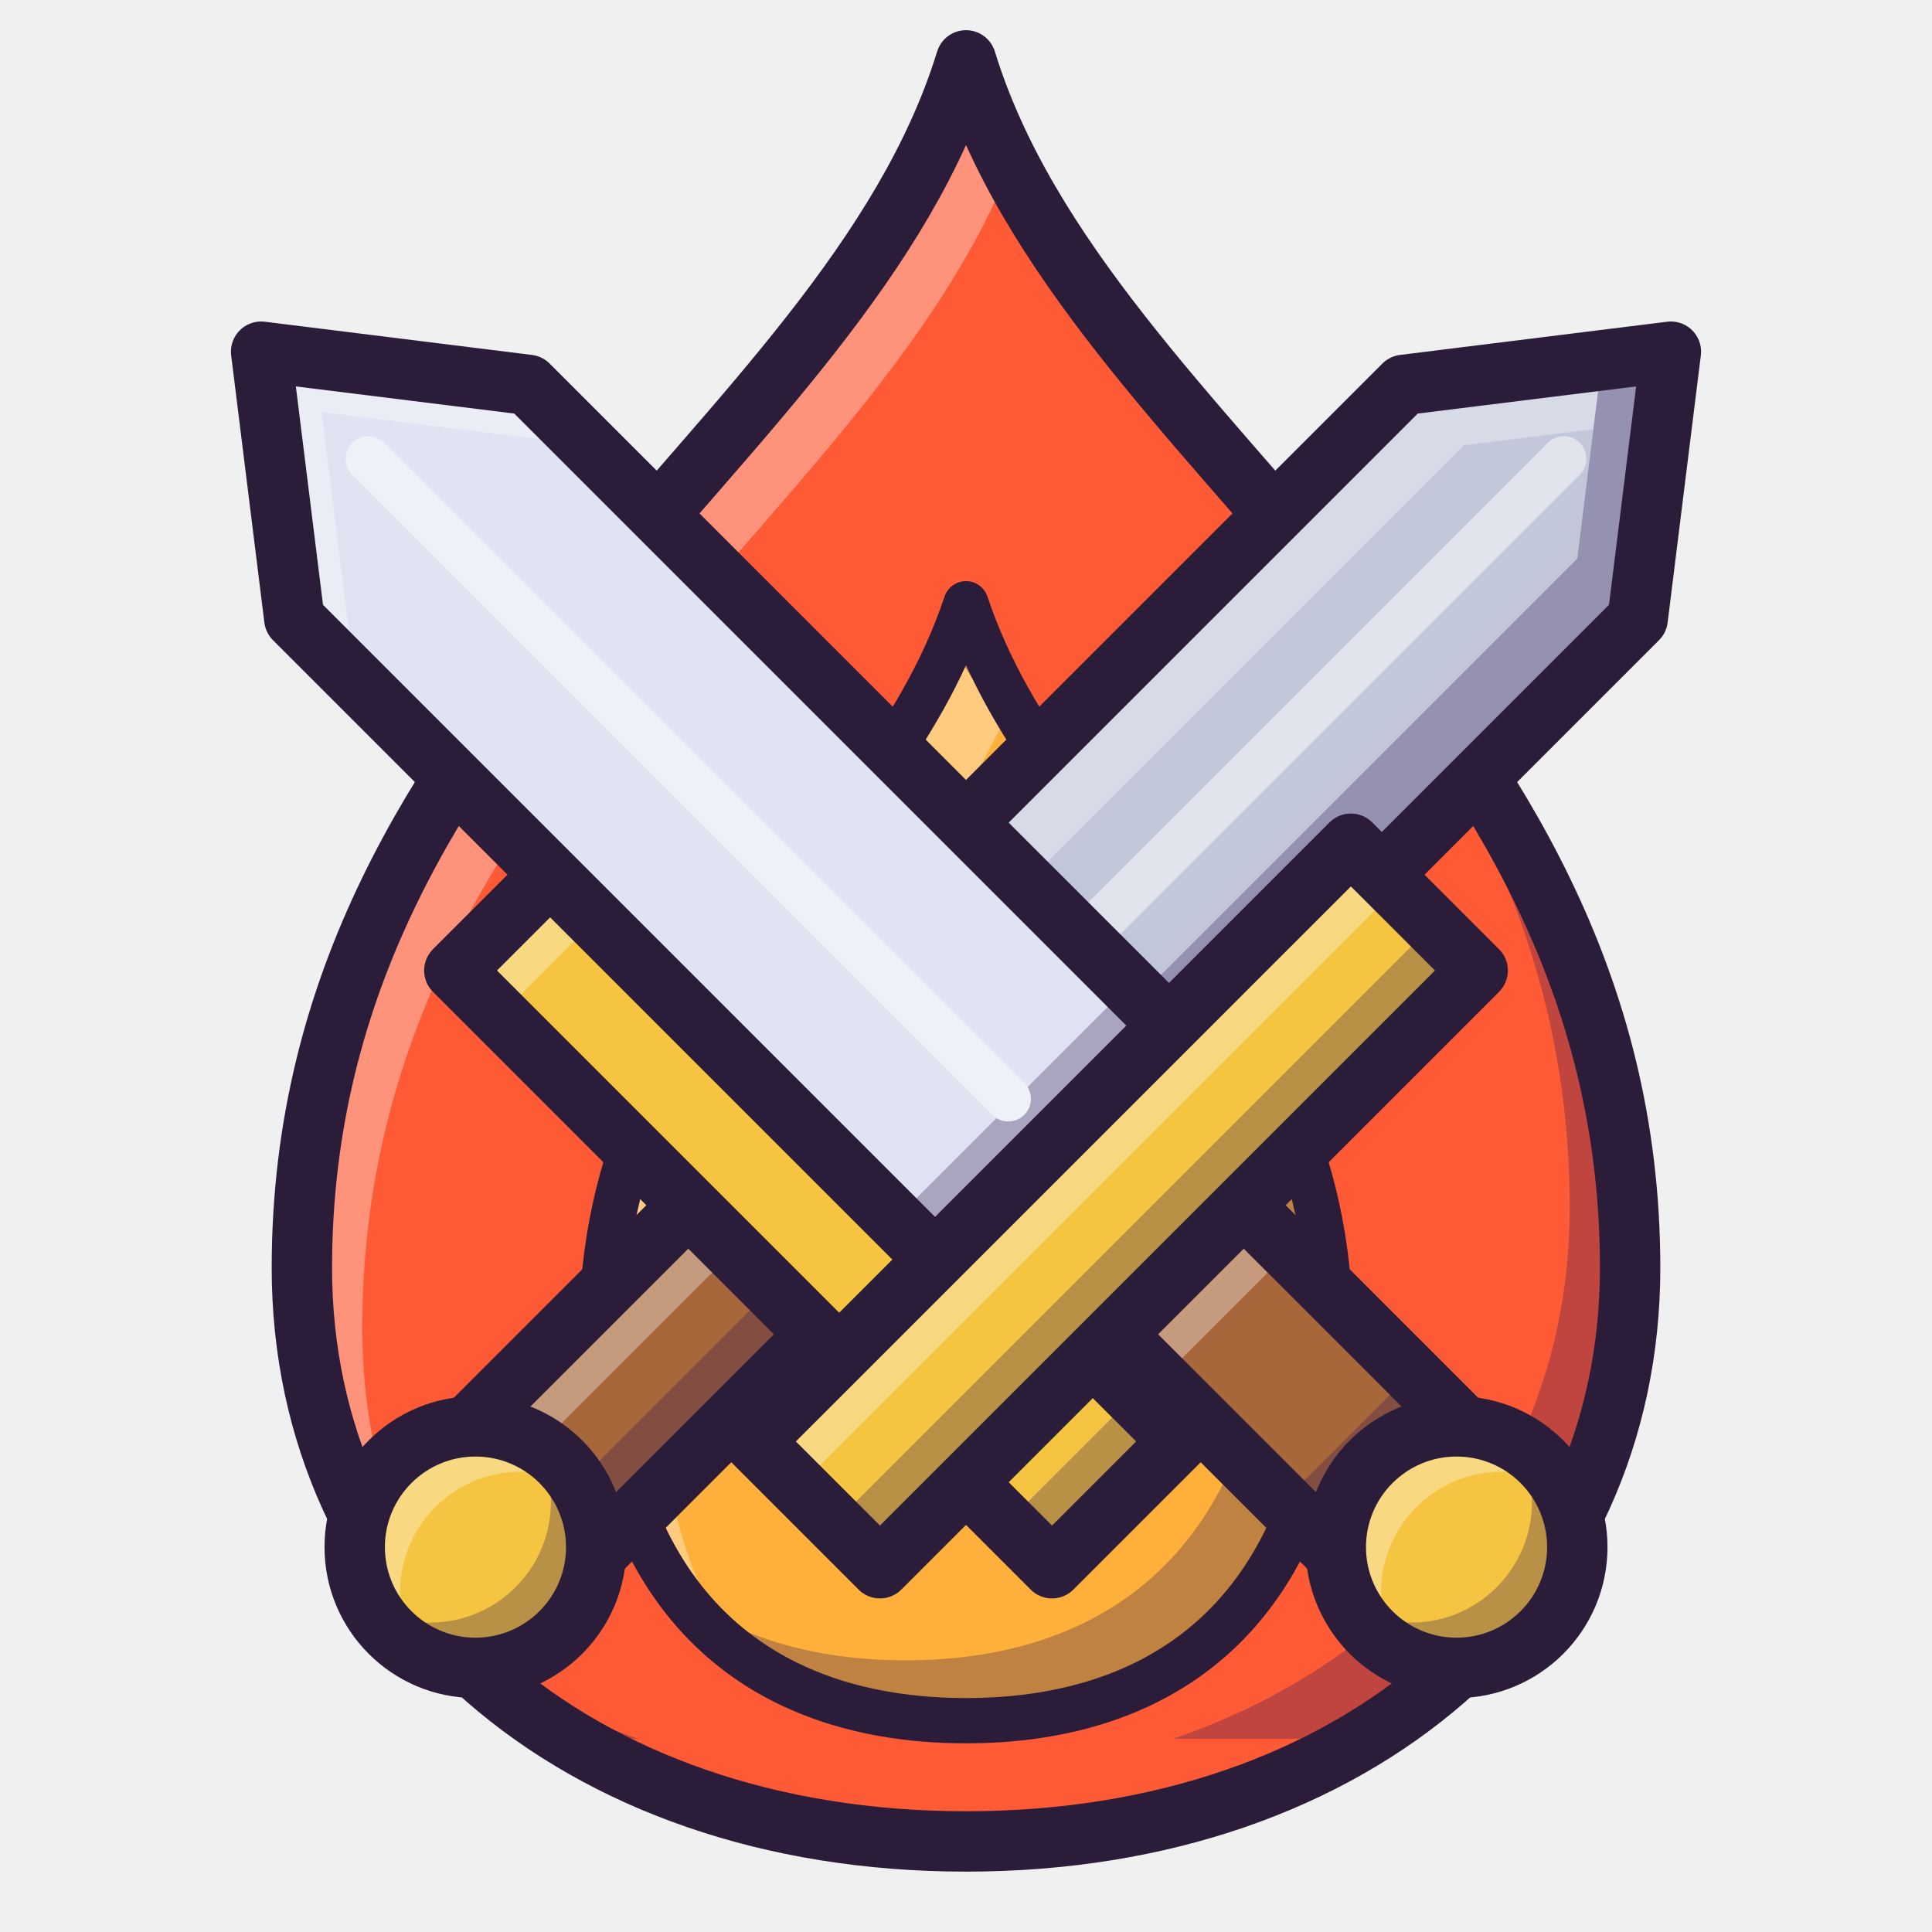
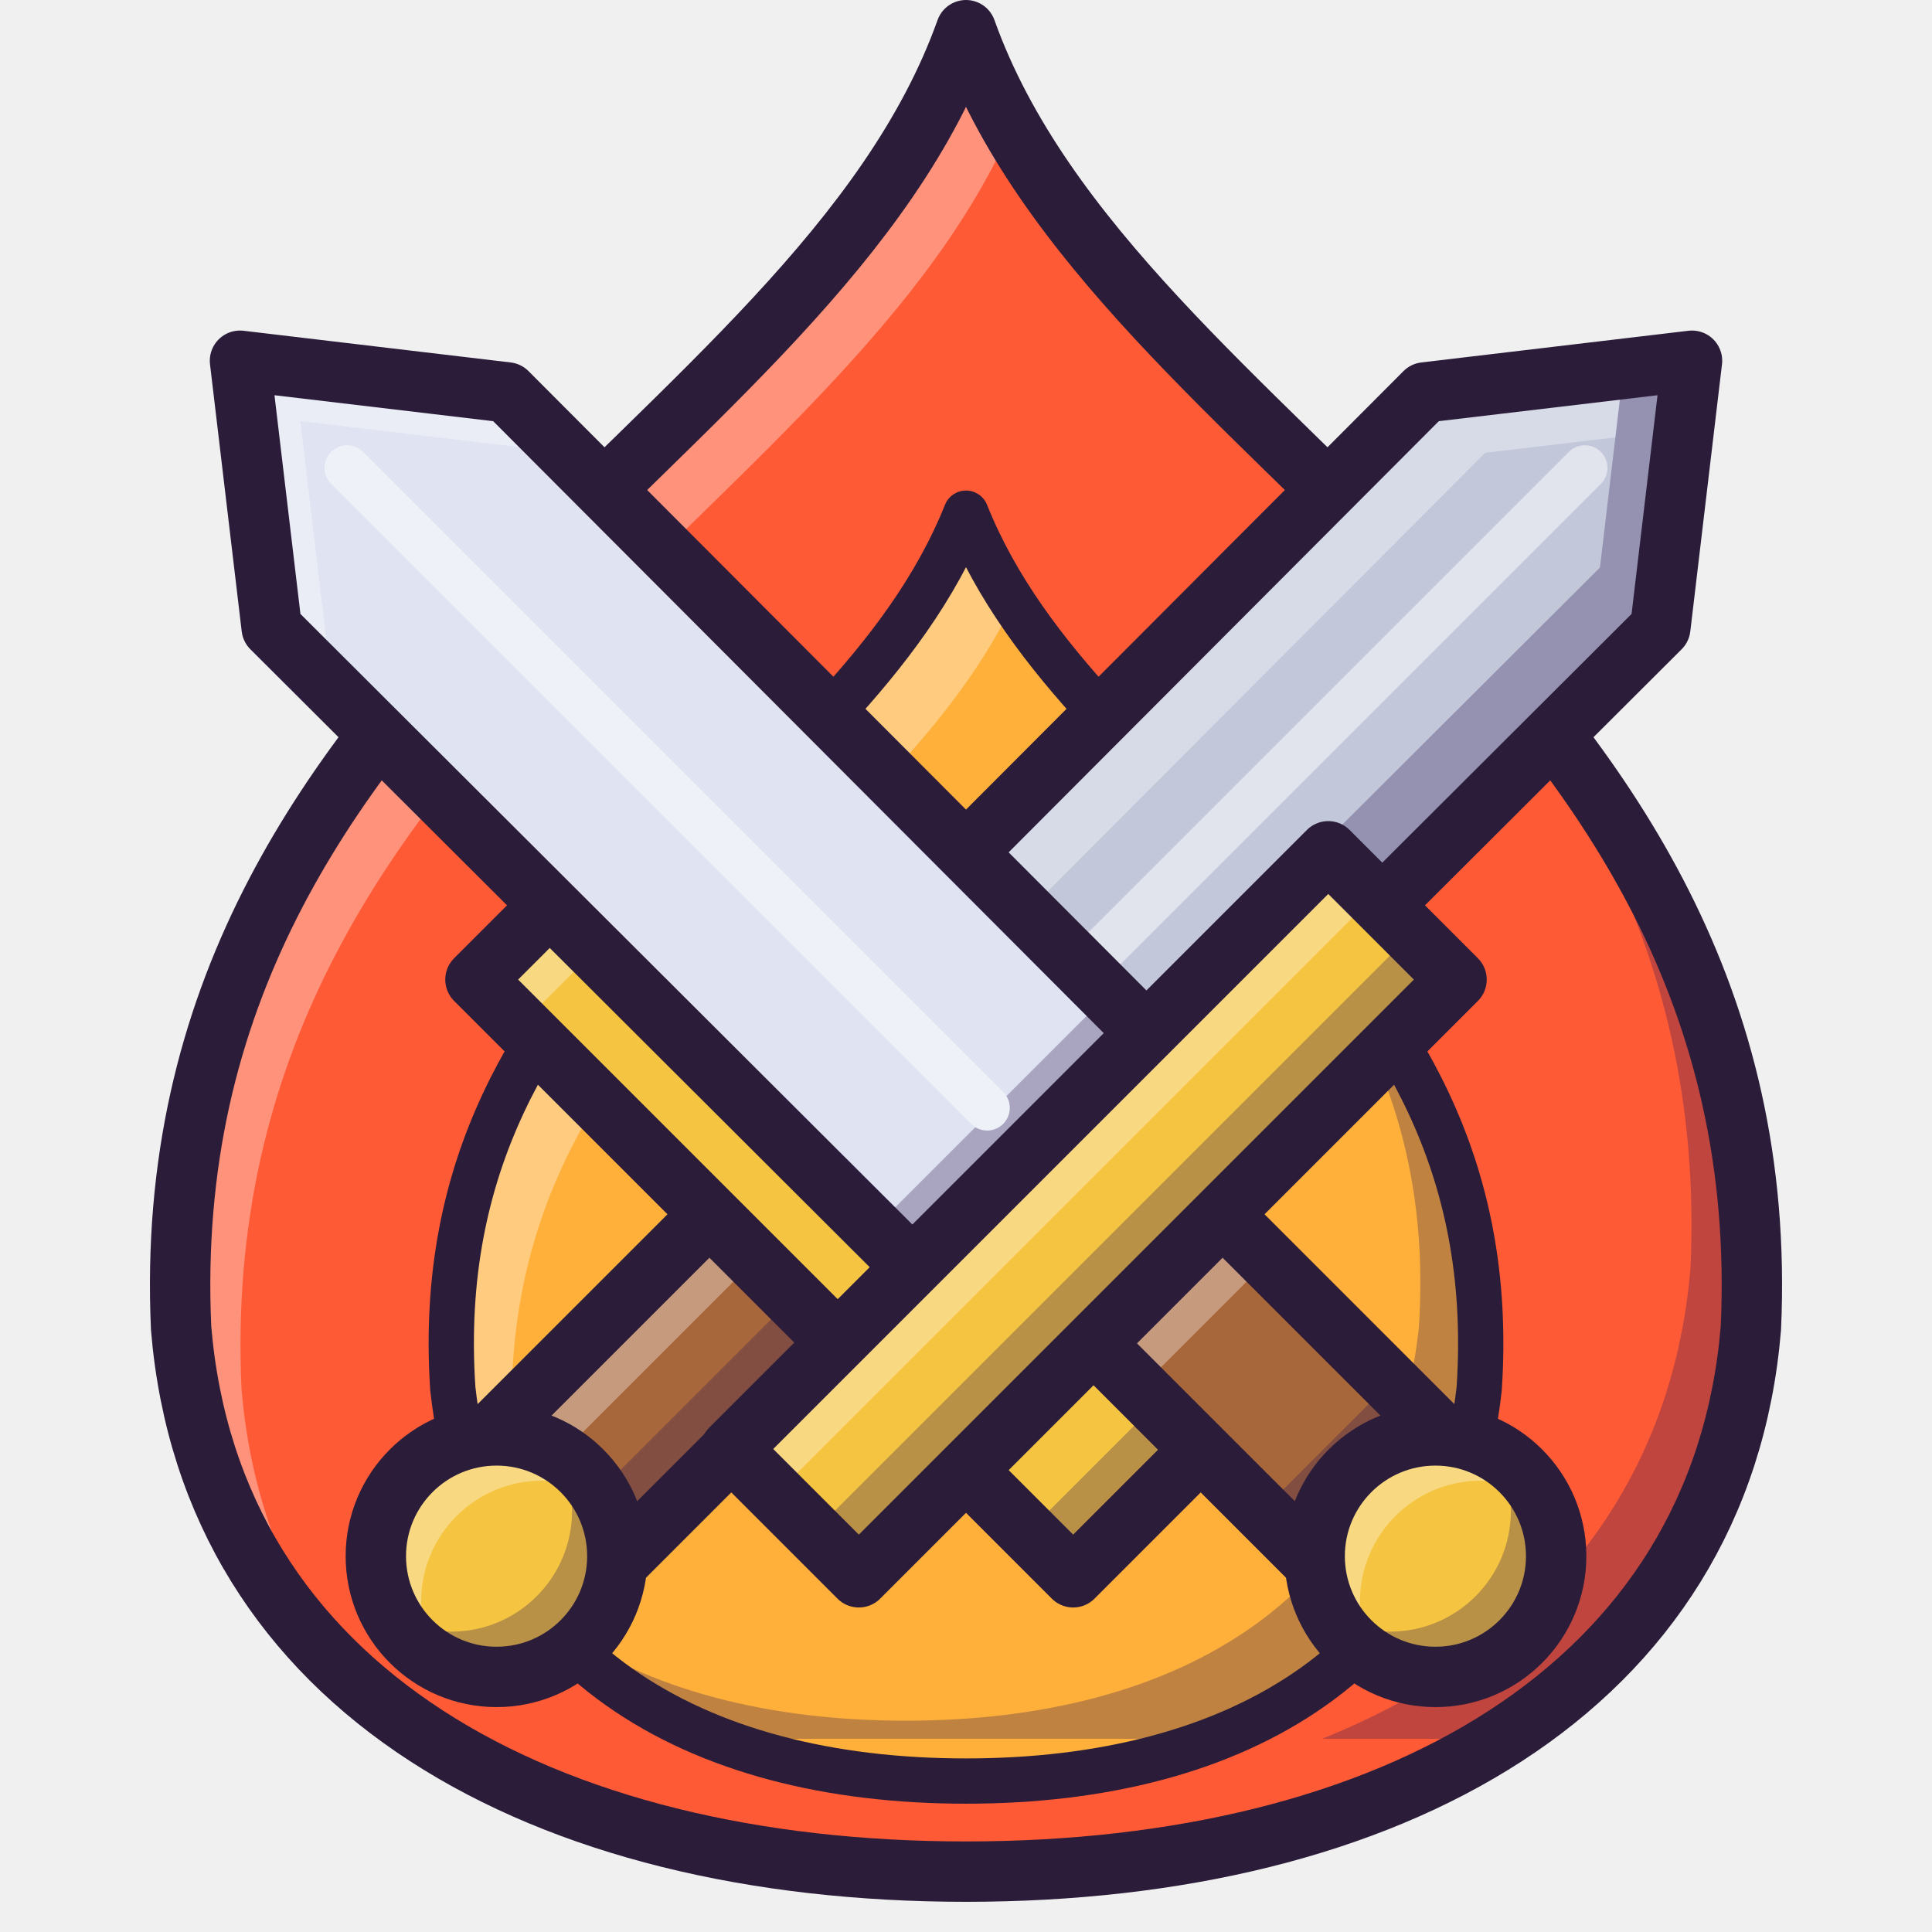
<svg xmlns="http://www.w3.org/2000/svg" width="128" height="128" viewBox="0 0 128 128">
  <defs>
-     <path id="fy0" d="M64 4C72 30 108 46 108 84C108 106 90 122 64 122C38 122 20 106 20 84C20 46 56 30 64 4Z" />
+     <path id="fy0" d="M64 2C74 30 118 44 116 88C114 112 92 124 64 124C36 124 14 112 12 88C10 44 54 30 64 2Z" />
    <mask id="fy0h" maskUnits="userSpaceOnUse" width="128" height="128">
      <rect width="128" height="128" fill="#fff" />
      <use href="#fy0" transform="translate(4 4)" fill="#000" />
    </mask>
    <mask id="fy0s" maskUnits="userSpaceOnUse" width="128" height="128">
      <rect width="128" height="128" fill="#fff" />
      <use href="#fy0" transform="translate(-4 -4)" fill="#000" />
    </mask>
-     <path id="fy1" d="M64 40C70 58 90 66 88 92C86 108 76 114 64 114C52 114 42 108 40 92C38 66 58 58 64 40Z" />
+     <path id="fy1" d="M64 34C72 54 100 62 98 92C96 110 82 118 64 118C46 118 32 110 30 92C28 62 56 54 64 34Z" />
    <mask id="fy1h" maskUnits="userSpaceOnUse" width="128" height="128">
      <rect width="128" height="128" fill="#fff" />
      <use href="#fy1" transform="translate(4 4)" fill="#000" />
    </mask>
    <mask id="fy1s" maskUnits="userSpaceOnUse" width="128" height="128">
      <rect width="128" height="128" fill="#fff" />
      <use href="#fy1" transform="translate(-4 -4)" fill="#000" />
    </mask>
-     <path id="fy2" d="M110.7 23.3L108.5 41L64.7 84.8L49.2 69.3L93 25.5z" />
+     <path id="fy2" d="M112.1 23.9L110 41.6L66.1 85.4L50.6 69.9L94.4 26z" />
    <mask id="fy2h" maskUnits="userSpaceOnUse" width="128" height="128">
      <rect width="128" height="128" fill="#fff" />
      <use href="#fy2" transform="translate(4 4)" fill="#000" />
    </mask>
    <mask id="fy2s" maskUnits="userSpaceOnUse" width="128" height="128">
      <rect width="128" height="128" fill="#fff" />
      <use href="#fy2" transform="translate(-4 -4)" fill="#000" />
    </mask>
-     <path id="fy3" d="M38.5 55.9L78.1 95.5L69.7 103.9L30.1 64.3z" />
+     <path id="fy3" d="M40 56.4L79.6 96L71.1 104.5L31.5 64.9z" />
    <mask id="fy3h" maskUnits="userSpaceOnUse" width="128" height="128">
      <rect width="128" height="128" fill="#fff" />
      <use href="#fy3" transform="translate(3 3)" fill="#000" />
    </mask>
    <mask id="fy3s" maskUnits="userSpaceOnUse" width="128" height="128">
      <rect width="128" height="128" fill="#fff" />
      <use href="#fy3" transform="translate(-3 -3)" fill="#000" />
    </mask>
-     <path id="fy4" d="M45.6 79.9L54.1 88.4L40 102.5L31.5 94z" />
+     <path id="fy4" d="M47 80.5L55.5 89L41.4 103.1L32.9 94.6z" />
    <mask id="fy4h" maskUnits="userSpaceOnUse" width="128" height="128">
      <rect width="128" height="128" fill="#fff" />
      <use href="#fy4" transform="translate(3 3)" fill="#000" />
    </mask>
    <mask id="fy4s" maskUnits="userSpaceOnUse" width="128" height="128">
      <rect width="128" height="128" fill="#fff" />
      <use href="#fy4" transform="translate(-3 -3)" fill="#000" />
    </mask>
-     <path id="fy5" d="M23.5 102.5a8 8 0 1 0 16 0a8 8 0 1 0 -16 0z" />
+     <path id="fy5" d="M24.9 103.1a8 8 0 1 0 16 0a8 8 0 1 0 -16 0z" />
    <mask id="fy5h" maskUnits="userSpaceOnUse" width="128" height="128">
      <rect width="128" height="128" fill="#fff" />
      <use href="#fy5" transform="translate(3 3)" fill="#000" />
    </mask>
    <mask id="fy5s" maskUnits="userSpaceOnUse" width="128" height="128">
      <rect width="128" height="128" fill="#fff" />
      <use href="#fy5" transform="translate(-3 -3)" fill="#000" />
    </mask>
-     <path id="fy6" d="M17.3 23.3L35 25.5L78.8 69.3L63.3 84.8L19.5 41z" />
+     <path id="fy6" d="M15.9 23.9L33.6 26L77.4 69.9L61.9 85.4L18 41.6z" />
    <mask id="fy6h" maskUnits="userSpaceOnUse" width="128" height="128">
      <rect width="128" height="128" fill="#fff" />
      <use href="#fy6" transform="translate(4 4)" fill="#000" />
    </mask>
    <mask id="fy6s" maskUnits="userSpaceOnUse" width="128" height="128">
      <rect width="128" height="128" fill="#fff" />
      <use href="#fy6" transform="translate(-4 -4)" fill="#000" />
    </mask>
-     <path id="fy7" d="M49.9 95.5L89.5 55.9L97.9 64.3L58.3 103.9z" />
+     <path id="fy7" d="M48.4 96L88 56.4L96.5 64.9L56.9 104.5z" />
    <mask id="fy7h" maskUnits="userSpaceOnUse" width="128" height="128">
      <rect width="128" height="128" fill="#fff" />
      <use href="#fy7" transform="translate(3 3)" fill="#000" />
    </mask>
    <mask id="fy7s" maskUnits="userSpaceOnUse" width="128" height="128">
      <rect width="128" height="128" fill="#fff" />
      <use href="#fy7" transform="translate(-3 -3)" fill="#000" />
    </mask>
-     <path id="fy8" d="M73.9 88.4L82.4 79.9L96.5 94L88 102.5z" />
+     <path id="fy8" d="M72.5 89L81 80.5L95.1 94.6L86.6 103.1z" />
    <mask id="fy8h" maskUnits="userSpaceOnUse" width="128" height="128">
      <rect width="128" height="128" fill="#fff" />
      <use href="#fy8" transform="translate(3 3)" fill="#000" />
    </mask>
    <mask id="fy8s" maskUnits="userSpaceOnUse" width="128" height="128">
      <rect width="128" height="128" fill="#fff" />
      <use href="#fy8" transform="translate(-3 -3)" fill="#000" />
    </mask>
-     <path id="fy9" d="M88.5 102.5a8 8 0 1 0 16 0a8 8 0 1 0 -16 0z" />
+     <path id="fy9" d="M87.1 103.1a8 8 0 1 0 16 0a8 8 0 1 0 -16 0z" />
    <mask id="fy9h" maskUnits="userSpaceOnUse" width="128" height="128">
      <rect width="128" height="128" fill="#fff" />
      <use href="#fy9" transform="translate(3 3)" fill="#000" />
    </mask>
    <mask id="fy9s" maskUnits="userSpaceOnUse" width="128" height="128">
      <rect width="128" height="128" fill="#fff" />
      <use href="#fy9" transform="translate(-3 -3)" fill="#000" />
    </mask>
  </defs>
  <g stroke-linejoin="round" stroke-linecap="round">
    <use href="#fy0" fill="#ff5a36" />
    <use href="#fy0" fill="#ff927a" mask="url(#fy0h)" />
    <use href="#fy0" fill="#bf453e" mask="url(#fy0s)" />
    <use href="#fy0" fill="none" stroke="#2b1d3a" stroke-width="4" />
    <use href="#fy1" fill="#ffb03b" />
    <use href="#fy1" fill="#ffcb7e" mask="url(#fy1h)" />
    <use href="#fy1" fill="#bf8241" mask="url(#fy1s)" />
    <use href="#fy1" fill="none" stroke="#2b1d3a" stroke-width="3" />
    <use href="#fy2" fill="#c3c7da" />
    <use href="#fy2" fill="#d7dae7" mask="url(#fy2h)" />
    <use href="#fy2" fill="#9592b1" mask="url(#fy2s)" />
    <use href="#fy2" fill="none" stroke="#2b1d3a" stroke-width="4" />
-     <path d="M103.6 30.4L61.2 72.8" fill="none" stroke="#e1e3ed" stroke-width="3" />
+     <path d="M105 31L62.6 73.4" fill="none" stroke="#e1e3ed" stroke-width="3" />
    <use href="#fy3" fill="#f5c542" />
    <use href="#fy3" fill="#f8d982" mask="url(#fy3h)" />
    <use href="#fy3" fill="#b89046" mask="url(#fy3s)" />
    <use href="#fy3" fill="none" stroke="#2b1d3a" stroke-width="4" />
    <use href="#fy4" fill="#a8673a" />
    <use href="#fy4" fill="#c69b7d" mask="url(#fy4h)" />
    <use href="#fy4" fill="#824e41" mask="url(#fy4s)" />
    <use href="#fy4" fill="none" stroke="#2b1d3a" stroke-width="4" />
    <use href="#fy5" fill="#f5c542" />
    <use href="#fy5" fill="#f8d982" mask="url(#fy5h)" />
    <use href="#fy5" fill="#b89046" mask="url(#fy5s)" />
    <use href="#fy5" fill="none" stroke="#2b1d3a" stroke-width="4" />
    <use href="#fy6" fill="#dfe3f2" />
    <use href="#fy6" fill="#eaedf6" mask="url(#fy6h)" />
    <use href="#fy6" fill="#a9a5c1" mask="url(#fy6s)" />
    <use href="#fy6" fill="none" stroke="#2b1d3a" stroke-width="4" />
-     <path d="M24.4 30.4L66.8 72.8" fill="none" stroke="#eff1f9" stroke-width="3" />
+     <path d="M23 31L65.4 73.4" fill="none" stroke="#eff1f9" stroke-width="3" />
    <use href="#fy7" fill="#f5c542" />
    <use href="#fy7" fill="#f8d982" mask="url(#fy7h)" />
    <use href="#fy7" fill="#b89046" mask="url(#fy7s)" />
    <use href="#fy7" fill="none" stroke="#2b1d3a" stroke-width="4" />
    <use href="#fy8" fill="#a8673a" />
    <use href="#fy8" fill="#c69b7d" mask="url(#fy8h)" />
    <use href="#fy8" fill="#824e41" mask="url(#fy8s)" />
    <use href="#fy8" fill="none" stroke="#2b1d3a" stroke-width="4" />
    <use href="#fy9" fill="#f5c542" />
    <use href="#fy9" fill="#f8d982" mask="url(#fy9h)" />
    <use href="#fy9" fill="#b89046" mask="url(#fy9s)" />
    <use href="#fy9" fill="none" stroke="#2b1d3a" stroke-width="4" />
  </g>
</svg>
